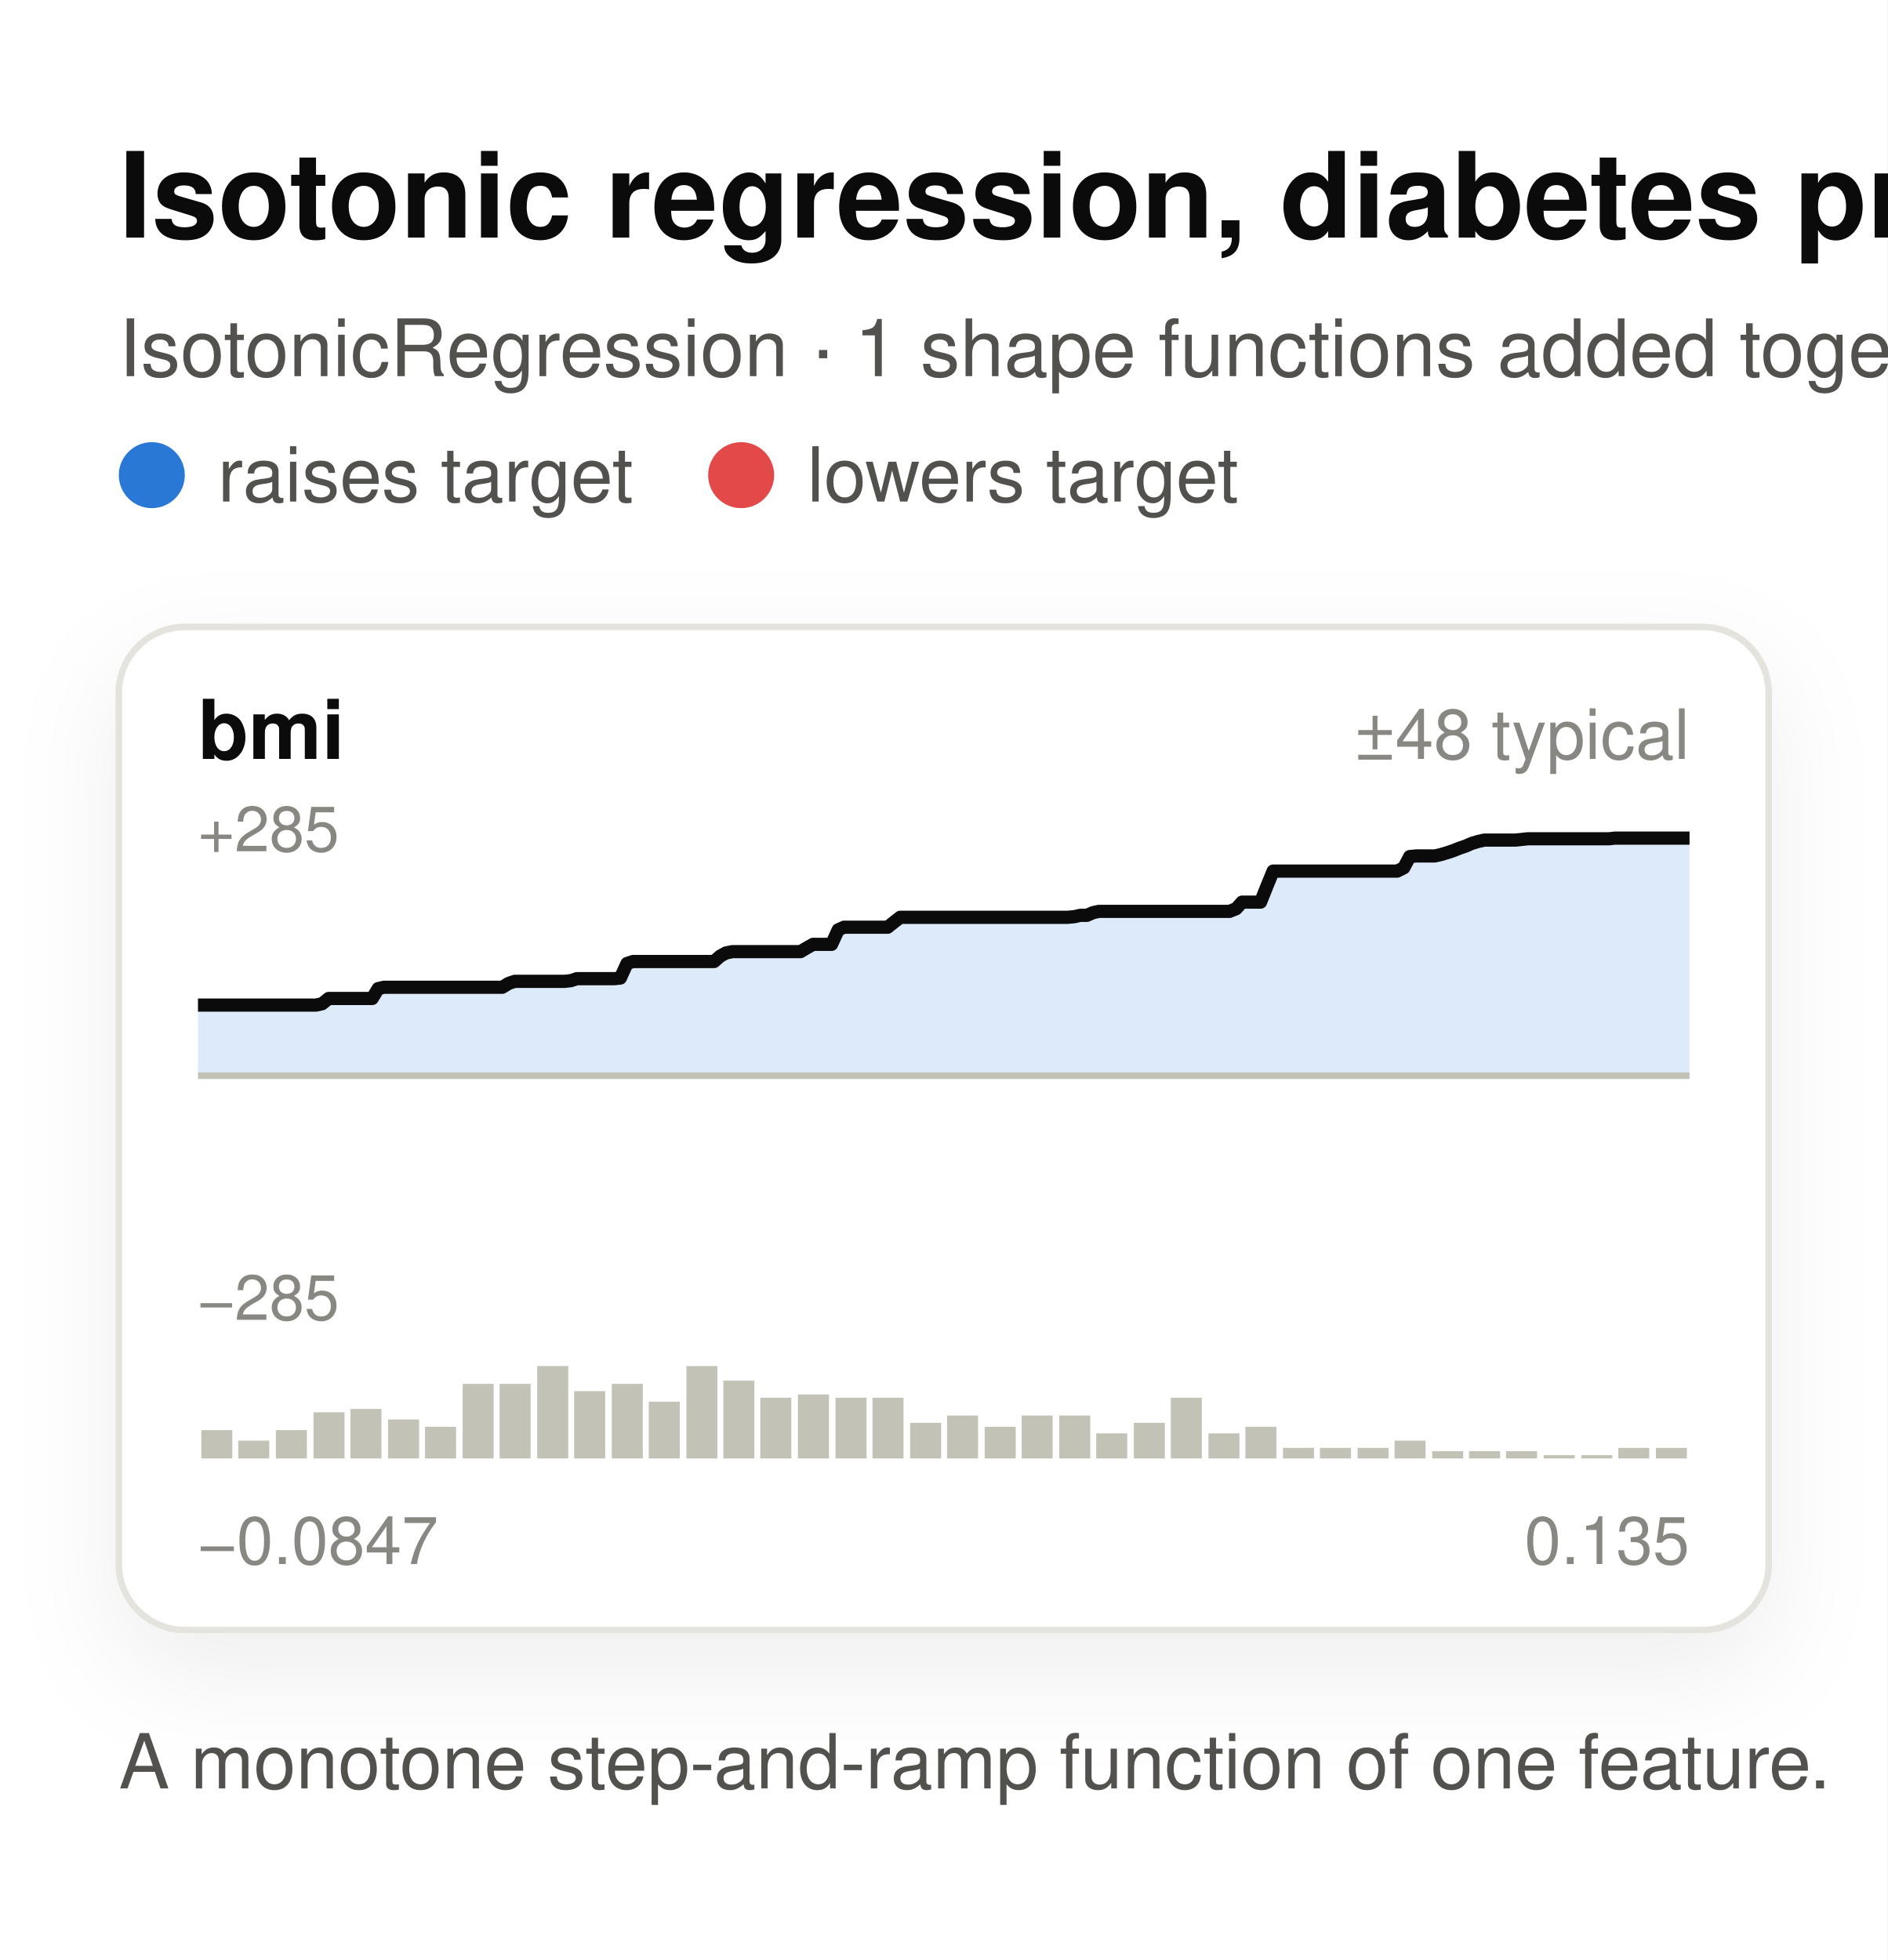
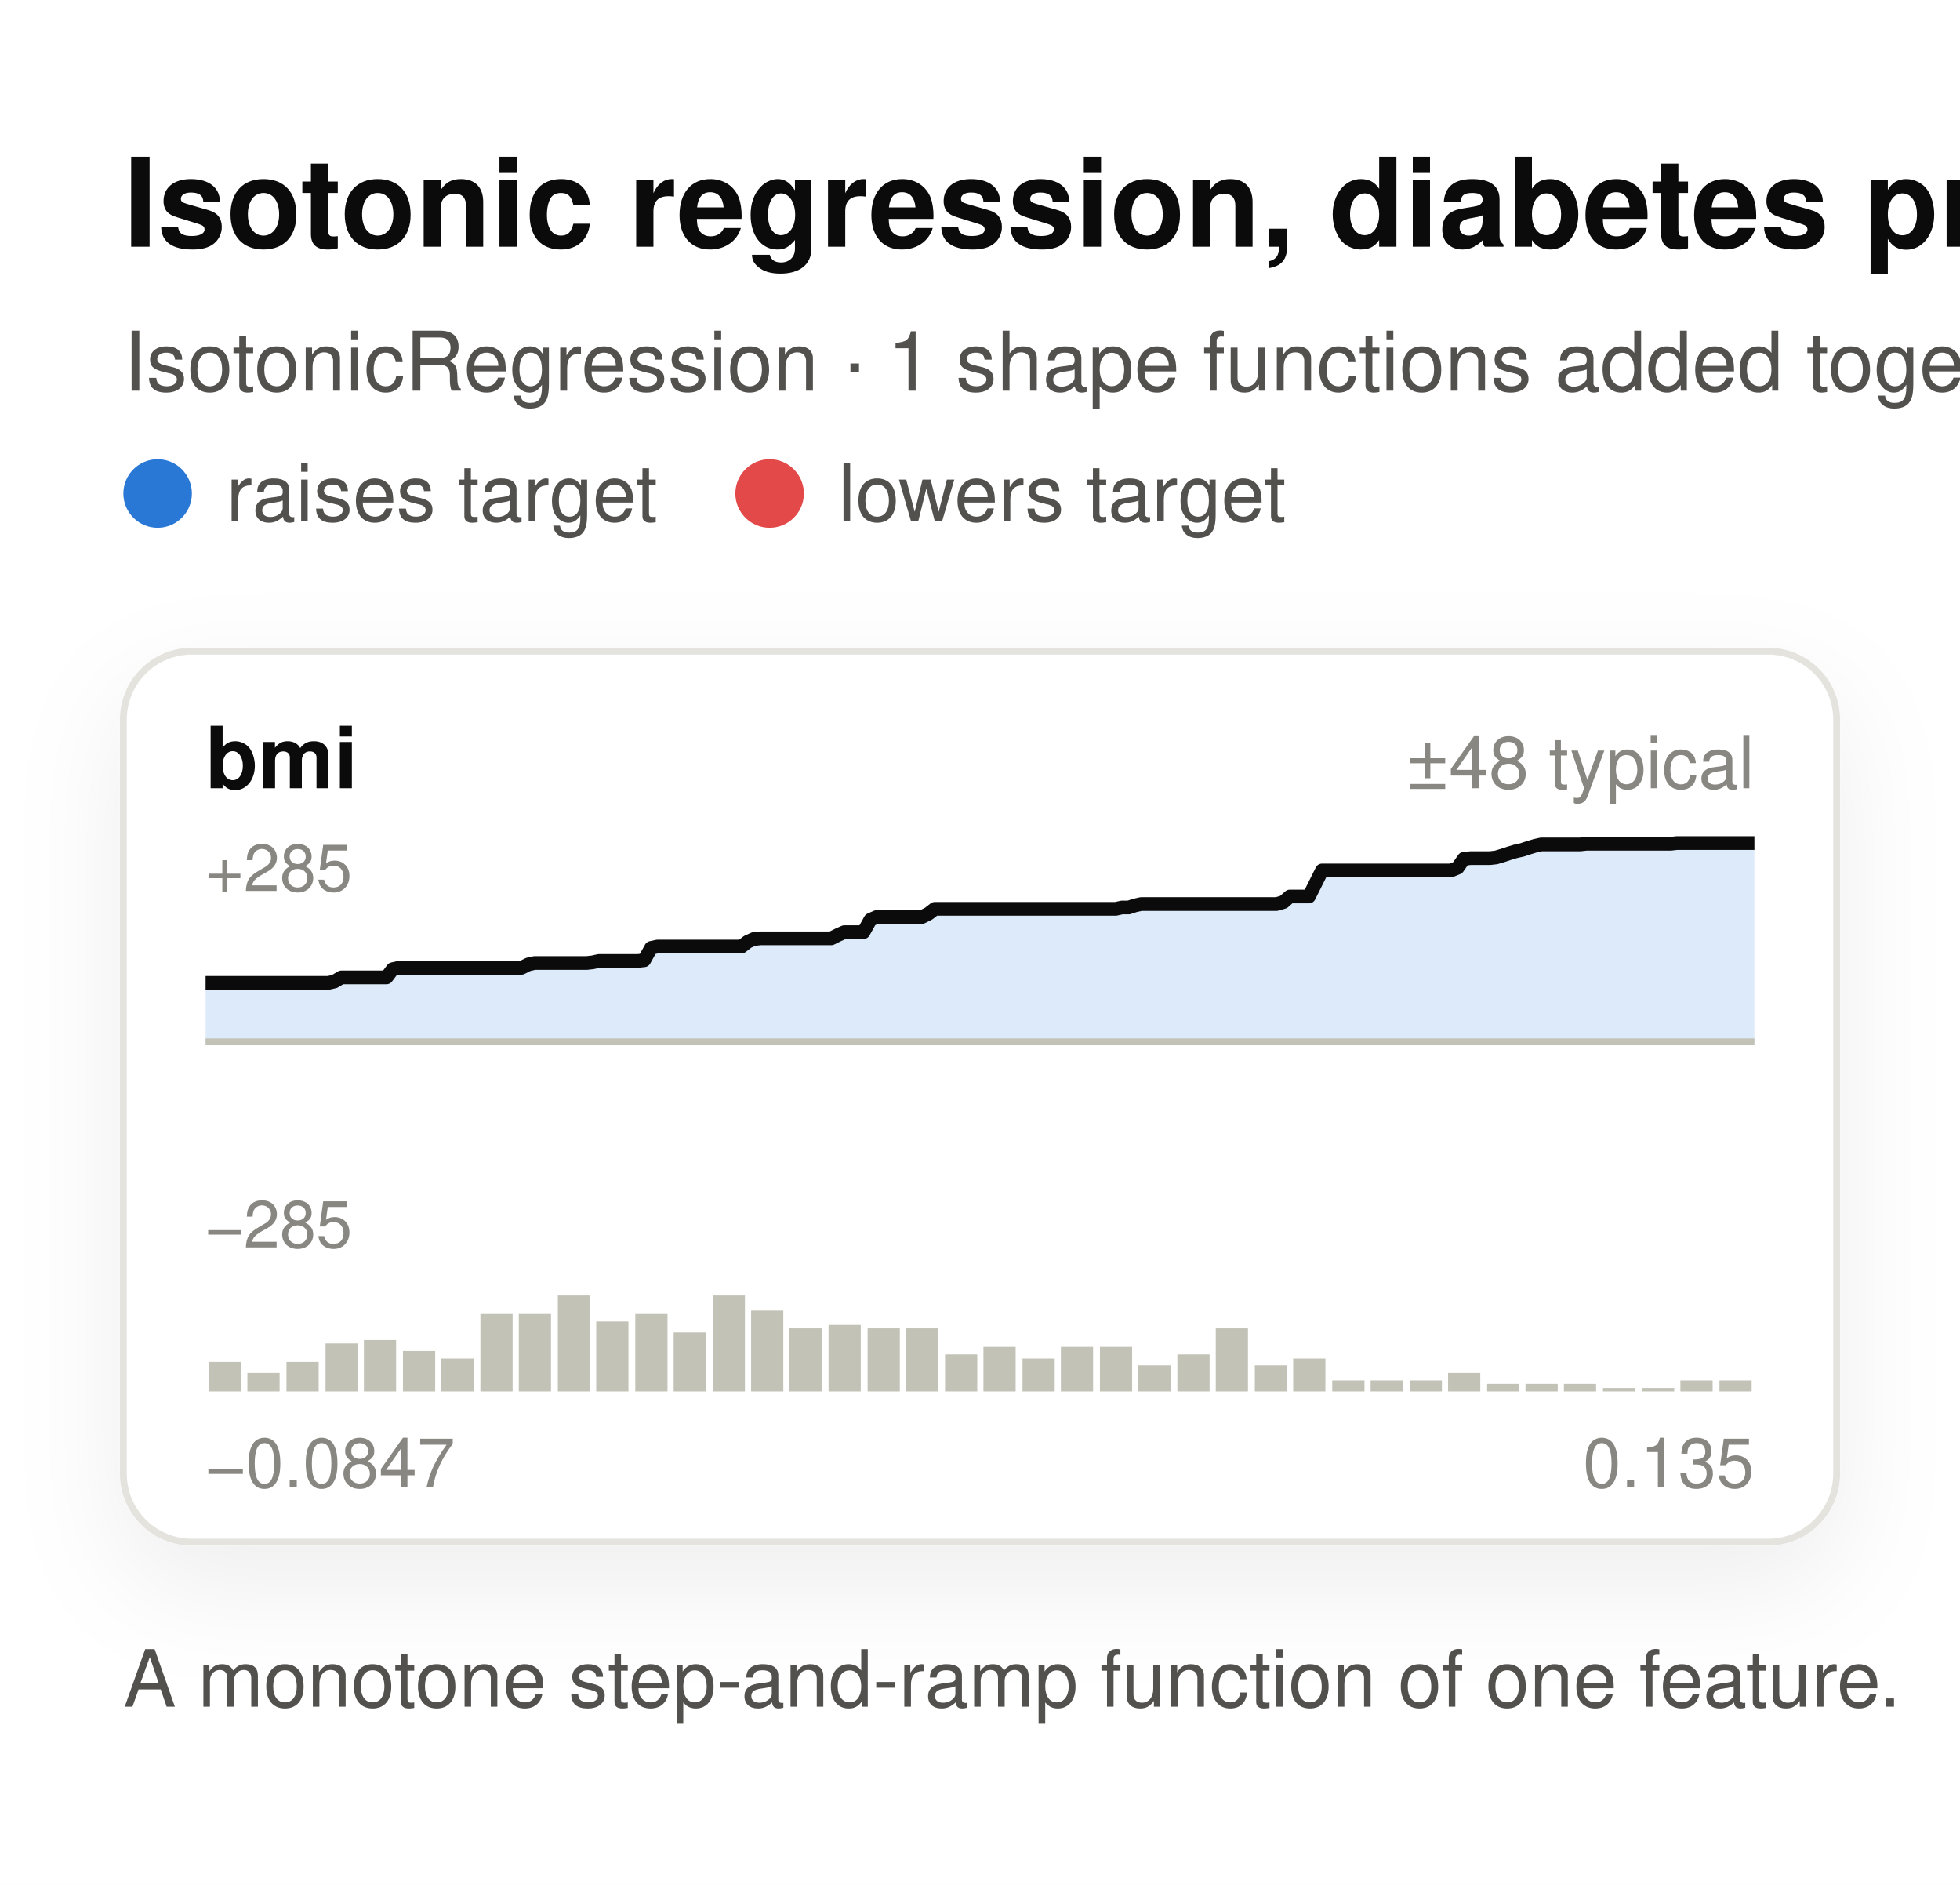
- <svg xmlns="http://www.w3.org/2000/svg" width="286" height="297" viewBox="0 0 286 297" role="img" aria-label="Isotonic regression, diabetes progression by bmi" font-family="Helvetica, 'Helvetica Neue', Arial, 'Nimbus Sans', 'Liberation Sans', sans-serif">
+ <svg xmlns="http://www.w3.org/2000/svg" width="286" height="275" viewBox="0 0 286 275" role="img" aria-label="Isotonic regression, diabetes progression by bmi" font-family="Helvetica, 'Helvetica Neue', Arial, 'Nimbus Sans', 'Liberation Sans', sans-serif">
  <defs>
    <filter id="dti32-sh" x="-20%" y="-20%" width="140%" height="160%">
      <feDropShadow dx="0" dy="1" stdDeviation="1" style="flood-color:#1a1a1a;flood-opacity:0.06" />
      <feDropShadow dx="0" dy="6" stdDeviation="8" style="flood-color:#1a1a1a;flood-opacity:0.07" />
    </filter>
  </defs>
  <rect width="100%" height="100%" style="fill:#ffffff" />
  <g transform="translate(18,18)">
    <text x="0" y="18" style="font-size:18px;font-weight:650;fill:#0b0b0b">Isotonic regression, diabetes progression by bmi</text>
    <text x="0" y="39" style="font-size:12px;font-weight:400;fill:#52514e">IsotonicRegression  ·  1 shape functions added together  ·  442 training samples</text>
    <circle cx="5" cy="54" r="5" style="fill:#2a78d6" />
    <text x="15" y="58" style="font-size:11.5px;font-weight:400;fill:#52514e">raises target</text>
    <circle cx="94.3" cy="54" r="5" style="fill:#e34948" />
    <text x="104.3" y="58" style="font-size:11.5px;font-weight:400;fill:#52514e">lowers target</text>
  </g>
  <g transform="translate(18,95)">
    <g class="panel" data-f="0" transform="translate(0,0)">
-       <rect width="250" height="152" rx="10" filter="url(#dti32-sh)" style="fill:#ffffff;stroke:#e4e3dd;stroke-width:1" />
+       <rect width="250" height="130" rx="10" filter="url(#dti32-sh)" style="fill:#ffffff;stroke:#e4e3dd;stroke-width:1" />
      <text x="12" y="20" style="font-size:12.5px;font-weight:600;fill:#0b0b0b">bmi</text>
      <text x="238" y="20" text-anchor="end" style="font-size:10.5px;font-weight:400;fill:#898781;font-variant-numeric:tabular-nums">±48 typical</text>
-       <path d="M12,68L12,57.3L12.9,57.3L13.9,57.3L14.8,57.3L15.8,57.3L16.7,57.3L17.6,57.3L18.6,57.3L19.5,57.3L20.5,57.3L21.4,57.3L22.4,57.3L23.3,57.3L24.2,57.3L25.2,57.3L26.1,57.3L27.1,57.3L28,57.3L28.9,57.3L29.9,57.3L30.8,57.1L31.8,56.3L32.7,56.3L33.7,56.3L34.6,56.3L35.5,56.3L36.5,56.3L37.4,56.3L38.4,56.3L39.3,54.8L40.2,54.6L41.2,54.6L42.1,54.6L43.1,54.6L44,54.6L45,54.6L45.9,54.6L46.8,54.6L47.8,54.6L48.7,54.6L49.7,54.6L50.6,54.6L51.5,54.6L52.5,54.6L53.4,54.6L54.4,54.6L55.3,54.6L56.3,54.6L57.2,54.6L58.1,54.6L59.1,54L60,53.7L61,53.7L61.9,53.7L62.9,53.7L63.8,53.7L64.7,53.7L65.7,53.7L66.6,53.7L67.6,53.7L68.5,53.6L69.4,53.3L70.4,53.3L71.3,53.3L72.3,53.3L73.2,53.3L74.2,53.3L75.1,53.3L76,53.2L77,51L77.9,50.7L78.9,50.7L79.8,50.7L80.7,50.7L81.7,50.7L82.6,50.7L83.6,50.7L84.5,50.7L85.5,50.7L86.4,50.7L87.3,50.7L88.3,50.7L89.2,50.7L90.2,50.7L91.1,49.9L92,49.4L93,49.2L93.9,49.2L94.9,49.2L95.8,49.2L96.8,49.2L97.7,49.2L98.6,49.2L99.6,49.2L100.5,49.2L101.5,49.2L102.4,49.2L103.3,49.2L104.3,48.6L105.2,48.1L106.2,48.1L107.1,48.1L108,48.1L109,45.9L109.9,45.5L110.9,45.5L111.8,45.5L112.8,45.5L113.7,45.5L114.6,45.5L115.6,45.5L116.5,45.5L117.5,44.7L118.4,44L119.3,44L120.3,44L121.2,44L122.2,44L123.1,44L124.1,44L125,44L125.9,44L126.9,44L127.8,44L128.8,44L129.7,44L130.7,44L131.6,44L132.5,44L133.5,44L134.4,44L135.4,44L136.3,44L137.2,44L138.2,44L139.1,44L140.1,44L141,44L141.9,44L142.9,44L143.8,44L144.8,43.9L145.7,43.7L146.7,43.7L147.6,43.3L148.5,43.1L149.5,43.1L150.4,43.1L151.4,43.1L152.3,43.1L153.2,43.1L154.2,43.1L155.1,43.1L156.1,43.1L157,43.1L158,43.1L158.9,43.1L159.8,43.1L160.8,43.1L161.7,43.1L162.7,43.1L163.6,43.1L164.5,43.1L165.5,43.1L166.4,43.1L167.4,43.1L168.3,43.1L169.3,42.7L170.2,41.7L171.1,41.7L172.1,41.7L173,41.7L174,39.2L174.9,37L175.8,37L176.8,37L177.7,37L178.7,37L179.6,37L180.6,37L181.5,37L182.4,37L183.4,37L184.3,37L185.3,37L186.2,37L187.2,37L188.1,37L189,37L190,37L190.9,37L191.9,37L192.8,37L193.7,37L194.7,36.5L195.6,34.8L196.6,34.7L197.5,34.7L198.4,34.7L199.4,34.7L200.3,34.5L201.3,34.2L202.2,33.9L203.2,33.5L204.1,33.2L205,32.8L206,32.5L206.9,32.3L207.9,32.3L208.8,32.3L209.8,32.3L210.7,32.3L211.6,32.3L212.6,32.2L213.5,32.1L214.5,32.1L215.4,32.1L216.3,32.1L217.3,32.1L218.2,32.1L219.2,32.1L220.1,32.1L221,32.1L222,32.1L222.9,32.1L223.9,32.1L224.8,32.1L225.8,32.1L226.7,32L227.6,32L228.6,32L229.5,32L230.5,32L231.4,32L232.4,32L233.3,32L234.2,32L235.2,32L236.1,32L237.1,32L238,32L238,68Z" style="fill:#2a78d6;fill-opacity:0.16" />
-       <path d="M12,68L12,68L12.9,68L13.9,68L14.8,68L15.8,68L16.7,68L17.6,68L18.6,68L19.5,68L20.5,68L21.4,68L22.4,68L23.3,68L24.2,68L25.2,68L26.1,68L27.1,68L28,68L28.9,68L29.9,68L30.8,68L31.8,68L32.7,68L33.7,68L34.6,68L35.5,68L36.5,68L37.4,68L38.4,68L39.3,68L40.2,68L41.2,68L42.1,68L43.1,68L44,68L45,68L45.9,68L46.8,68L47.8,68L48.7,68L49.7,68L50.6,68L51.5,68L52.5,68L53.4,68L54.4,68L55.3,68L56.3,68L57.2,68L58.1,68L59.1,68L60,68L61,68L61.9,68L62.9,68L63.8,68L64.7,68L65.7,68L66.6,68L67.6,68L68.5,68L69.4,68L70.4,68L71.3,68L72.3,68L73.2,68L74.2,68L75.1,68L76,68L77,68L77.9,68L78.9,68L79.8,68L80.7,68L81.7,68L82.6,68L83.6,68L84.5,68L85.5,68L86.4,68L87.3,68L88.3,68L89.2,68L90.2,68L91.1,68L92,68L93,68L93.9,68L94.9,68L95.8,68L96.8,68L97.7,68L98.6,68L99.6,68L100.5,68L101.5,68L102.4,68L103.3,68L104.3,68L105.2,68L106.2,68L107.1,68L108,68L109,68L109.9,68L110.9,68L111.8,68L112.8,68L113.7,68L114.6,68L115.6,68L116.5,68L117.5,68L118.4,68L119.3,68L120.3,68L121.2,68L122.2,68L123.1,68L124.1,68L125,68L125.9,68L126.9,68L127.8,68L128.8,68L129.7,68L130.7,68L131.6,68L132.5,68L133.5,68L134.4,68L135.4,68L136.3,68L137.2,68L138.2,68L139.1,68L140.1,68L141,68L141.9,68L142.9,68L143.8,68L144.8,68L145.7,68L146.7,68L147.6,68L148.5,68L149.5,68L150.4,68L151.4,68L152.3,68L153.2,68L154.2,68L155.1,68L156.1,68L157,68L158,68L158.9,68L159.8,68L160.8,68L161.7,68L162.7,68L163.6,68L164.5,68L165.5,68L166.4,68L167.4,68L168.3,68L169.3,68L170.2,68L171.1,68L172.1,68L173,68L174,68L174.9,68L175.8,68L176.8,68L177.7,68L178.7,68L179.6,68L180.6,68L181.5,68L182.4,68L183.4,68L184.3,68L185.3,68L186.2,68L187.2,68L188.1,68L189,68L190,68L190.9,68L191.9,68L192.8,68L193.7,68L194.7,68L195.6,68L196.6,68L197.5,68L198.4,68L199.4,68L200.3,68L201.3,68L202.2,68L203.2,68L204.1,68L205,68L206,68L206.9,68L207.9,68L208.8,68L209.8,68L210.7,68L211.6,68L212.6,68L213.5,68L214.5,68L215.4,68L216.3,68L217.3,68L218.2,68L219.2,68L220.1,68L221,68L222,68L222.9,68L223.9,68L224.8,68L225.8,68L226.7,68L227.6,68L228.6,68L229.5,68L230.5,68L231.4,68L232.4,68L233.3,68L234.2,68L235.2,68L236.1,68L237.1,68L238,68L238,68Z" style="fill:#e34948;fill-opacity:0.16" />
-       <line x1="12" x2="238" y1="68" y2="68" style="stroke:#c3c2b7;stroke-width:1" />
-       <path d="M12,57.3 L12.9,57.3 L13.9,57.3 L14.8,57.3 L15.8,57.3 L16.7,57.3 L17.6,57.3 L18.6,57.3 L19.5,57.3 L20.5,57.3 L21.4,57.3 L22.4,57.3 L23.3,57.3 L24.2,57.3 L25.2,57.3 L26.1,57.3 L27.1,57.3 L28,57.3 L28.9,57.3 L29.9,57.3 L30.8,57.1 L31.8,56.3 L32.7,56.3 L33.7,56.3 L34.6,56.3 L35.5,56.3 L36.5,56.3 L37.4,56.3 L38.4,56.3 L39.3,54.8 L40.2,54.6 L41.2,54.6 L42.1,54.6 L43.1,54.6 L44,54.6 L45,54.6 L45.9,54.6 L46.8,54.6 L47.8,54.6 L48.7,54.6 L49.7,54.6 L50.6,54.6 L51.5,54.6 L52.5,54.6 L53.4,54.6 L54.4,54.6 L55.3,54.6 L56.3,54.6 L57.2,54.6 L58.1,54.6 L59.1,54 L60,53.7 L61,53.7 L61.9,53.7 L62.9,53.7 L63.8,53.7 L64.7,53.7 L65.7,53.7 L66.6,53.7 L67.6,53.7 L68.5,53.6 L69.4,53.3 L70.4,53.3 L71.3,53.3 L72.3,53.3 L73.2,53.3 L74.2,53.3 L75.1,53.3 L76,53.2 L77,51 L77.9,50.7 L78.9,50.7 L79.8,50.7 L80.7,50.7 L81.7,50.7 L82.6,50.7 L83.6,50.7 L84.5,50.7 L85.5,50.7 L86.4,50.7 L87.3,50.7 L88.3,50.7 L89.2,50.7 L90.2,50.7 L91.1,49.9 L92,49.4 L93,49.2 L93.9,49.2 L94.9,49.2 L95.8,49.2 L96.8,49.2 L97.7,49.2 L98.6,49.2 L99.6,49.2 L100.5,49.2 L101.5,49.2 L102.4,49.2 L103.3,49.2 L104.3,48.6 L105.2,48.1 L106.2,48.1 L107.1,48.1 L108,48.1 L109,45.9 L109.9,45.5 L110.9,45.5 L111.8,45.5 L112.8,45.5 L113.7,45.5 L114.6,45.5 L115.6,45.5 L116.5,45.5 L117.5,44.7 L118.4,44 L119.3,44 L120.3,44 L121.2,44 L122.2,44 L123.1,44 L124.1,44 L125,44 L125.9,44 L126.9,44 L127.8,44 L128.8,44 L129.7,44 L130.7,44 L131.6,44 L132.5,44 L133.5,44 L134.4,44 L135.4,44 L136.3,44 L137.2,44 L138.2,44 L139.1,44 L140.1,44 L141,44 L141.9,44 L142.9,44 L143.8,44 L144.8,43.9 L145.7,43.7 L146.7,43.7 L147.6,43.3 L148.5,43.1 L149.5,43.1 L150.4,43.1 L151.4,43.1 L152.3,43.1 L153.2,43.1 L154.2,43.1 L155.1,43.1 L156.1,43.1 L157,43.1 L158,43.1 L158.9,43.1 L159.8,43.1 L160.8,43.1 L161.7,43.1 L162.7,43.1 L163.6,43.1 L164.5,43.1 L165.5,43.1 L166.4,43.1 L167.4,43.1 L168.3,43.1 L169.3,42.7 L170.2,41.7 L171.1,41.7 L172.1,41.7 L173,41.7 L174,39.2 L174.9,37 L175.8,37 L176.8,37 L177.7,37 L178.7,37 L179.6,37 L180.6,37 L181.5,37 L182.4,37 L183.4,37 L184.3,37 L185.3,37 L186.2,37 L187.2,37 L188.1,37 L189,37 L190,37 L190.9,37 L191.9,37 L192.8,37 L193.7,37 L194.7,36.5 L195.6,34.8 L196.6,34.7 L197.5,34.7 L198.4,34.7 L199.4,34.7 L200.3,34.5 L201.3,34.2 L202.2,33.9 L203.2,33.5 L204.1,33.2 L205,32.8 L206,32.5 L206.9,32.3 L207.9,32.3 L208.8,32.3 L209.8,32.3 L210.7,32.3 L211.6,32.3 L212.6,32.2 L213.5,32.1 L214.5,32.1 L215.4,32.1 L216.3,32.1 L217.3,32.1 L218.2,32.1 L219.2,32.1 L220.1,32.1 L221,32.1 L222,32.1 L222.9,32.1 L223.9,32.1 L224.8,32.1 L225.8,32.1 L226.7,32 L227.6,32 L228.6,32 L229.5,32 L230.5,32 L231.4,32 L232.4,32 L233.3,32 L234.2,32 L235.2,32 L236.1,32 L237.1,32 L238,32" style="fill:none;stroke:#0b0b0b;stroke-width:2;stroke-linejoin:round" />
-       <text x="12" y="34" style="font-size:9.5px;font-weight:400;fill:#898781">+285</text>
-       <text x="12" y="105" style="font-size:9.5px;font-weight:400;fill:#898781">−285</text>
-       <rect x="12.5" y="121.7" width="4.7" height="4.3" style="fill:#c3c2b7" />
-       <rect x="18.1" y="123.3" width="4.7" height="2.7" style="fill:#c3c2b7" />
-       <rect x="23.8" y="121.7" width="4.7" height="4.3" style="fill:#c3c2b7" />
-       <rect x="29.5" y="119" width="4.7" height="7" style="fill:#c3c2b7" />
-       <rect x="35.1" y="118.5" width="4.7" height="7.5" style="fill:#c3c2b7" />
-       <rect x="40.8" y="120.1" width="4.7" height="5.9" style="fill:#c3c2b7" />
-       <rect x="46.4" y="121.2" width="4.7" height="4.8" style="fill:#c3c2b7" />
-       <rect x="52.1" y="114.7" width="4.7" height="11.3" style="fill:#c3c2b7" />
-       <rect x="57.7" y="114.7" width="4.7" height="11.3" style="fill:#c3c2b7" />
-       <rect x="63.4" y="112" width="4.7" height="14" style="fill:#c3c2b7" />
-       <rect x="69" y="115.8" width="4.7" height="10.2" style="fill:#c3c2b7" />
-       <rect x="74.7" y="114.7" width="4.7" height="11.3" style="fill:#c3c2b7" />
-       <rect x="80.3" y="117.4" width="4.7" height="8.6" style="fill:#c3c2b7" />
-       <rect x="86" y="112" width="4.7" height="14" style="fill:#c3c2b7" />
-       <rect x="91.6" y="114.2" width="4.7" height="11.8" style="fill:#c3c2b7" />
-       <rect x="97.2" y="116.8" width="4.7" height="9.2" style="fill:#c3c2b7" />
-       <rect x="102.9" y="116.3" width="4.7" height="9.7" style="fill:#c3c2b7" />
-       <rect x="108.6" y="116.8" width="4.7" height="9.2" style="fill:#c3c2b7" />
-       <rect x="114.2" y="116.8" width="4.7" height="9.2" style="fill:#c3c2b7" />
-       <rect x="119.9" y="120.6" width="4.7" height="5.4" style="fill:#c3c2b7" />
-       <rect x="125.5" y="119.5" width="4.7" height="6.5" style="fill:#c3c2b7" />
-       <rect x="131.2" y="121.2" width="4.7" height="4.8" style="fill:#c3c2b7" />
-       <rect x="136.8" y="119.5" width="4.7" height="6.5" style="fill:#c3c2b7" />
-       <rect x="142.5" y="119.5" width="4.7" height="6.5" style="fill:#c3c2b7" />
-       <rect x="148.1" y="122.2" width="4.7" height="3.8" style="fill:#c3c2b7" />
-       <rect x="153.8" y="120.6" width="4.7" height="5.4" style="fill:#c3c2b7" />
-       <rect x="159.4" y="116.8" width="4.7" height="9.2" style="fill:#c3c2b7" />
-       <rect x="165.1" y="122.2" width="4.7" height="3.8" style="fill:#c3c2b7" />
-       <rect x="170.7" y="121.2" width="4.7" height="4.8" style="fill:#c3c2b7" />
-       <rect x="176.4" y="124.4" width="4.7" height="1.6" style="fill:#c3c2b7" />
-       <rect x="182" y="124.4" width="4.7" height="1.6" style="fill:#c3c2b7" />
-       <rect x="187.7" y="124.4" width="4.7" height="1.6" style="fill:#c3c2b7" />
-       <rect x="193.3" y="123.3" width="4.7" height="2.7" style="fill:#c3c2b7" />
-       <rect x="199" y="124.9" width="4.7" height="1.1" style="fill:#c3c2b7" />
-       <rect x="204.6" y="124.9" width="4.7" height="1.1" style="fill:#c3c2b7" />
-       <rect x="210.2" y="124.9" width="4.7" height="1.1" style="fill:#c3c2b7" />
-       <rect x="215.9" y="125.5" width="4.7" height="0.5" style="fill:#c3c2b7" />
-       <rect x="221.6" y="125.5" width="4.7" height="0.5" style="fill:#c3c2b7" />
-       <rect x="227.2" y="124.4" width="4.7" height="1.6" style="fill:#c3c2b7" />
-       <rect x="232.9" y="124.4" width="4.7" height="1.6" style="fill:#c3c2b7" />
-       <text x="12" y="142" style="font-size:10px;font-weight:400;fill:#898781">−0.0847</text>
-       <text x="238" y="142" text-anchor="end" style="font-size:10px;font-weight:400;fill:#898781">0.135</text>
+       <path d="M12,57L12,48.4L12.9,48.4L13.9,48.4L14.8,48.4L15.8,48.4L16.7,48.4L17.6,48.4L18.6,48.4L19.5,48.4L20.5,48.4L21.4,48.4L22.4,48.4L23.3,48.4L24.2,48.4L25.2,48.4L26.1,48.4L27.1,48.4L28,48.4L28.9,48.4L29.9,48.4L30.8,48.2L31.8,47.6L32.7,47.6L33.7,47.6L34.6,47.6L35.5,47.6L36.5,47.6L37.4,47.6L38.4,47.6L39.3,46.4L40.2,46.2L41.2,46.2L42.1,46.2L43.1,46.2L44,46.2L45,46.2L45.9,46.2L46.8,46.2L47.8,46.2L48.7,46.2L49.7,46.2L50.6,46.2L51.5,46.2L52.5,46.2L53.4,46.2L54.4,46.2L55.3,46.2L56.3,46.2L57.2,46.2L58.1,46.2L59.1,45.7L60,45.5L61,45.5L61.9,45.5L62.9,45.5L63.8,45.5L64.7,45.5L65.7,45.5L66.6,45.5L67.6,45.5L68.5,45.4L69.4,45.2L70.4,45.2L71.3,45.2L72.3,45.2L73.2,45.2L74.2,45.2L75.1,45.2L76,45.1L77,43.3L77.9,43.1L78.9,43.1L79.8,43.1L80.7,43.1L81.7,43.1L82.6,43.1L83.6,43.1L84.5,43.1L85.5,43.1L86.4,43.1L87.3,43.1L88.3,43.1L89.2,43.1L90.2,43.1L91.1,42.4L92,42L93,41.9L93.9,41.9L94.9,41.9L95.8,41.9L96.8,41.9L97.7,41.9L98.6,41.9L99.6,41.9L100.5,41.9L101.5,41.9L102.4,41.9L103.3,41.9L104.3,41.4L105.2,41L106.2,41L107.1,41L108,41L109,39.2L109.9,38.8L110.9,38.8L111.8,38.8L112.8,38.8L113.7,38.8L114.6,38.8L115.6,38.8L116.5,38.8L117.5,38.3L118.4,37.6L119.3,37.6L120.3,37.6L121.2,37.6L122.2,37.6L123.1,37.6L124.1,37.6L125,37.6L125.9,37.6L126.9,37.6L127.8,37.6L128.8,37.6L129.7,37.6L130.7,37.6L131.6,37.6L132.5,37.6L133.5,37.6L134.4,37.6L135.4,37.6L136.3,37.6L137.2,37.6L138.2,37.6L139.1,37.6L140.1,37.6L141,37.6L141.9,37.6L142.9,37.6L143.8,37.6L144.8,37.6L145.7,37.4L146.7,37.4L147.6,37.1L148.5,36.9L149.5,36.9L150.4,36.9L151.4,36.9L152.3,36.9L153.2,36.9L154.2,36.9L155.1,36.9L156.1,36.9L157,36.9L158,36.9L158.9,36.9L159.8,36.9L160.8,36.9L161.7,36.9L162.7,36.9L163.6,36.9L164.5,36.9L165.5,36.9L166.4,36.9L167.4,36.9L168.3,36.9L169.3,36.6L170.2,35.8L171.1,35.8L172.1,35.8L173,35.8L174,33.8L174.9,32L175.8,32L176.8,32L177.7,32L178.7,32L179.6,32L180.6,32L181.5,32L182.4,32L183.4,32L184.3,32L185.3,32L186.2,32L187.2,32L188.1,32L189,32L190,32L190.9,32L191.9,32L192.8,32L193.7,32L194.7,31.6L195.6,30.3L196.6,30.2L197.5,30.2L198.4,30.2L199.4,30.2L200.3,30.1L201.3,29.8L202.2,29.5L203.2,29.2L204.1,29L205,28.7L206,28.4L206.9,28.2L207.9,28.2L208.8,28.2L209.8,28.2L210.7,28.2L211.6,28.2L212.6,28.2L213.5,28.1L214.5,28.1L215.4,28.1L216.3,28.1L217.3,28.1L218.2,28.1L219.2,28.1L220.1,28.1L221,28.1L222,28.1L222.9,28.1L223.9,28.1L224.8,28.1L225.8,28.1L226.7,28L227.6,28L228.6,28L229.5,28L230.5,28L231.4,28L232.4,28L233.3,28L234.2,28L235.2,28L236.1,28L237.1,28L238,28L238,57Z" style="fill:#2a78d6;fill-opacity:0.16" />
+       <path d="M12,57L12,57L12.9,57L13.9,57L14.8,57L15.8,57L16.7,57L17.6,57L18.6,57L19.5,57L20.5,57L21.4,57L22.4,57L23.3,57L24.2,57L25.2,57L26.1,57L27.1,57L28,57L28.9,57L29.9,57L30.8,57L31.8,57L32.7,57L33.7,57L34.6,57L35.5,57L36.5,57L37.4,57L38.4,57L39.3,57L40.2,57L41.2,57L42.1,57L43.1,57L44,57L45,57L45.9,57L46.8,57L47.8,57L48.7,57L49.7,57L50.6,57L51.5,57L52.5,57L53.4,57L54.4,57L55.3,57L56.3,57L57.2,57L58.1,57L59.1,57L60,57L61,57L61.9,57L62.9,57L63.8,57L64.7,57L65.7,57L66.6,57L67.6,57L68.5,57L69.4,57L70.4,57L71.3,57L72.3,57L73.2,57L74.2,57L75.1,57L76,57L77,57L77.9,57L78.9,57L79.8,57L80.7,57L81.7,57L82.6,57L83.6,57L84.5,57L85.5,57L86.4,57L87.3,57L88.3,57L89.2,57L90.2,57L91.1,57L92,57L93,57L93.9,57L94.9,57L95.8,57L96.8,57L97.7,57L98.6,57L99.6,57L100.5,57L101.5,57L102.4,57L103.3,57L104.3,57L105.2,57L106.2,57L107.1,57L108,57L109,57L109.9,57L110.9,57L111.8,57L112.8,57L113.7,57L114.6,57L115.6,57L116.5,57L117.5,57L118.4,57L119.3,57L120.3,57L121.2,57L122.2,57L123.1,57L124.1,57L125,57L125.9,57L126.9,57L127.8,57L128.8,57L129.7,57L130.7,57L131.6,57L132.5,57L133.5,57L134.4,57L135.4,57L136.3,57L137.2,57L138.2,57L139.1,57L140.1,57L141,57L141.9,57L142.9,57L143.8,57L144.8,57L145.7,57L146.7,57L147.6,57L148.5,57L149.5,57L150.4,57L151.4,57L152.3,57L153.2,57L154.2,57L155.1,57L156.1,57L157,57L158,57L158.9,57L159.8,57L160.8,57L161.7,57L162.7,57L163.6,57L164.5,57L165.5,57L166.4,57L167.4,57L168.3,57L169.3,57L170.2,57L171.1,57L172.1,57L173,57L174,57L174.9,57L175.8,57L176.8,57L177.7,57L178.7,57L179.6,57L180.6,57L181.5,57L182.4,57L183.4,57L184.3,57L185.3,57L186.2,57L187.2,57L188.1,57L189,57L190,57L190.9,57L191.9,57L192.8,57L193.7,57L194.7,57L195.6,57L196.6,57L197.5,57L198.4,57L199.4,57L200.3,57L201.3,57L202.2,57L203.2,57L204.1,57L205,57L206,57L206.9,57L207.9,57L208.8,57L209.8,57L210.7,57L211.6,57L212.6,57L213.5,57L214.5,57L215.4,57L216.3,57L217.3,57L218.2,57L219.2,57L220.1,57L221,57L222,57L222.9,57L223.9,57L224.8,57L225.8,57L226.7,57L227.6,57L228.6,57L229.5,57L230.5,57L231.4,57L232.4,57L233.3,57L234.2,57L235.2,57L236.1,57L237.1,57L238,57L238,57Z" style="fill:#e34948;fill-opacity:0.16" />
+       <line x1="12" x2="238" y1="57" y2="57" style="stroke:#c3c2b7;stroke-width:1" />
+       <path d="M12,48.4 L12.9,48.4 L13.9,48.4 L14.8,48.4 L15.8,48.4 L16.7,48.4 L17.6,48.4 L18.6,48.4 L19.5,48.4 L20.5,48.4 L21.4,48.4 L22.4,48.4 L23.3,48.4 L24.2,48.4 L25.2,48.4 L26.1,48.4 L27.1,48.4 L28,48.4 L28.9,48.4 L29.9,48.4 L30.8,48.2 L31.8,47.6 L32.7,47.6 L33.7,47.6 L34.6,47.6 L35.5,47.6 L36.5,47.6 L37.4,47.6 L38.4,47.6 L39.3,46.4 L40.2,46.2 L41.2,46.2 L42.1,46.2 L43.1,46.2 L44,46.2 L45,46.2 L45.9,46.2 L46.8,46.2 L47.8,46.2 L48.7,46.2 L49.7,46.2 L50.6,46.2 L51.5,46.2 L52.5,46.2 L53.4,46.2 L54.4,46.2 L55.3,46.2 L56.3,46.2 L57.2,46.2 L58.1,46.2 L59.1,45.7 L60,45.5 L61,45.5 L61.9,45.5 L62.9,45.5 L63.8,45.5 L64.7,45.5 L65.7,45.5 L66.6,45.5 L67.6,45.5 L68.5,45.4 L69.4,45.2 L70.4,45.2 L71.3,45.2 L72.3,45.2 L73.2,45.2 L74.2,45.2 L75.1,45.2 L76,45.1 L77,43.3 L77.9,43.1 L78.9,43.1 L79.8,43.1 L80.7,43.1 L81.7,43.1 L82.6,43.1 L83.6,43.1 L84.5,43.1 L85.5,43.1 L86.4,43.1 L87.3,43.1 L88.3,43.1 L89.2,43.1 L90.2,43.1 L91.1,42.4 L92,42 L93,41.9 L93.9,41.9 L94.9,41.9 L95.8,41.9 L96.8,41.9 L97.7,41.9 L98.6,41.9 L99.6,41.9 L100.5,41.9 L101.5,41.9 L102.4,41.9 L103.3,41.9 L104.3,41.4 L105.2,41 L106.2,41 L107.1,41 L108,41 L109,39.2 L109.9,38.8 L110.9,38.8 L111.8,38.8 L112.8,38.8 L113.7,38.8 L114.6,38.8 L115.6,38.8 L116.5,38.8 L117.5,38.3 L118.4,37.6 L119.3,37.6 L120.3,37.6 L121.2,37.6 L122.2,37.6 L123.1,37.6 L124.1,37.6 L125,37.6 L125.9,37.6 L126.9,37.6 L127.8,37.6 L128.8,37.6 L129.7,37.6 L130.7,37.6 L131.6,37.6 L132.5,37.6 L133.5,37.6 L134.4,37.6 L135.4,37.6 L136.3,37.6 L137.2,37.6 L138.2,37.6 L139.1,37.6 L140.1,37.6 L141,37.6 L141.9,37.6 L142.9,37.6 L143.8,37.6 L144.8,37.6 L145.7,37.4 L146.7,37.4 L147.6,37.1 L148.5,36.9 L149.5,36.9 L150.4,36.9 L151.4,36.9 L152.3,36.9 L153.2,36.9 L154.2,36.9 L155.1,36.9 L156.1,36.9 L157,36.9 L158,36.9 L158.9,36.9 L159.8,36.9 L160.8,36.9 L161.7,36.9 L162.7,36.9 L163.6,36.9 L164.5,36.9 L165.5,36.9 L166.4,36.9 L167.4,36.9 L168.3,36.9 L169.3,36.6 L170.2,35.8 L171.1,35.8 L172.1,35.8 L173,35.8 L174,33.8 L174.9,32 L175.8,32 L176.8,32 L177.7,32 L178.7,32 L179.6,32 L180.6,32 L181.5,32 L182.4,32 L183.4,32 L184.3,32 L185.3,32 L186.2,32 L187.2,32 L188.1,32 L189,32 L190,32 L190.9,32 L191.9,32 L192.8,32 L193.7,32 L194.7,31.6 L195.6,30.3 L196.6,30.2 L197.5,30.2 L198.4,30.2 L199.4,30.2 L200.3,30.1 L201.3,29.8 L202.2,29.5 L203.2,29.2 L204.1,29 L205,28.7 L206,28.4 L206.9,28.2 L207.9,28.2 L208.8,28.2 L209.8,28.2 L210.7,28.2 L211.6,28.2 L212.6,28.2 L213.5,28.1 L214.5,28.1 L215.4,28.1 L216.3,28.1 L217.3,28.1 L218.2,28.1 L219.2,28.1 L220.1,28.1 L221,28.1 L222,28.1 L222.9,28.1 L223.9,28.1 L224.8,28.1 L225.8,28.1 L226.7,28 L227.6,28 L228.6,28 L229.5,28 L230.5,28 L231.4,28 L232.4,28 L233.3,28 L234.2,28 L235.2,28 L236.1,28 L237.1,28 L238,28" style="fill:none;stroke:#0b0b0b;stroke-width:2;stroke-linejoin:round" />
+       <text x="12" y="35" style="font-size:9.5px;font-weight:400;fill:#898781">+285</text>
+       <text x="12" y="87" style="font-size:9.5px;font-weight:400;fill:#898781">−285</text>
+       <rect x="12.5" y="103.7" width="4.7" height="4.3" style="fill:#c3c2b7" />
+       <rect x="18.1" y="105.3" width="4.7" height="2.7" style="fill:#c3c2b7" />
+       <rect x="23.8" y="103.7" width="4.7" height="4.3" style="fill:#c3c2b7" />
+       <rect x="29.5" y="101" width="4.7" height="7" style="fill:#c3c2b7" />
+       <rect x="35.1" y="100.5" width="4.7" height="7.5" style="fill:#c3c2b7" />
+       <rect x="40.8" y="102.1" width="4.7" height="5.9" style="fill:#c3c2b7" />
+       <rect x="46.4" y="103.2" width="4.7" height="4.8" style="fill:#c3c2b7" />
+       <rect x="52.1" y="96.7" width="4.7" height="11.3" style="fill:#c3c2b7" />
+       <rect x="57.7" y="96.7" width="4.7" height="11.3" style="fill:#c3c2b7" />
+       <rect x="63.4" y="94" width="4.7" height="14" style="fill:#c3c2b7" />
+       <rect x="69" y="97.8" width="4.7" height="10.2" style="fill:#c3c2b7" />
+       <rect x="74.7" y="96.7" width="4.7" height="11.3" style="fill:#c3c2b7" />
+       <rect x="80.3" y="99.4" width="4.7" height="8.6" style="fill:#c3c2b7" />
+       <rect x="86" y="94" width="4.7" height="14" style="fill:#c3c2b7" />
+       <rect x="91.6" y="96.2" width="4.7" height="11.8" style="fill:#c3c2b7" />
+       <rect x="97.2" y="98.8" width="4.7" height="9.2" style="fill:#c3c2b7" />
+       <rect x="102.9" y="98.3" width="4.7" height="9.7" style="fill:#c3c2b7" />
+       <rect x="108.6" y="98.8" width="4.7" height="9.2" style="fill:#c3c2b7" />
+       <rect x="114.2" y="98.8" width="4.7" height="9.2" style="fill:#c3c2b7" />
+       <rect x="119.9" y="102.6" width="4.7" height="5.4" style="fill:#c3c2b7" />
+       <rect x="125.5" y="101.5" width="4.7" height="6.5" style="fill:#c3c2b7" />
+       <rect x="131.2" y="103.2" width="4.7" height="4.8" style="fill:#c3c2b7" />
+       <rect x="136.8" y="101.5" width="4.7" height="6.5" style="fill:#c3c2b7" />
+       <rect x="142.5" y="101.5" width="4.7" height="6.5" style="fill:#c3c2b7" />
+       <rect x="148.1" y="104.2" width="4.7" height="3.8" style="fill:#c3c2b7" />
+       <rect x="153.8" y="102.6" width="4.7" height="5.4" style="fill:#c3c2b7" />
+       <rect x="159.4" y="98.8" width="4.7" height="9.2" style="fill:#c3c2b7" />
+       <rect x="165.1" y="104.2" width="4.7" height="3.8" style="fill:#c3c2b7" />
+       <rect x="170.7" y="103.2" width="4.7" height="4.8" style="fill:#c3c2b7" />
+       <rect x="176.4" y="106.4" width="4.7" height="1.6" style="fill:#c3c2b7" />
+       <rect x="182" y="106.4" width="4.7" height="1.6" style="fill:#c3c2b7" />
+       <rect x="187.7" y="106.4" width="4.7" height="1.6" style="fill:#c3c2b7" />
+       <rect x="193.3" y="105.3" width="4.7" height="2.7" style="fill:#c3c2b7" />
+       <rect x="199" y="106.9" width="4.7" height="1.1" style="fill:#c3c2b7" />
+       <rect x="204.6" y="106.9" width="4.7" height="1.1" style="fill:#c3c2b7" />
+       <rect x="210.2" y="106.9" width="4.7" height="1.1" style="fill:#c3c2b7" />
+       <rect x="215.9" y="107.5" width="4.7" height="0.5" style="fill:#c3c2b7" />
+       <rect x="221.6" y="107.5" width="4.7" height="0.5" style="fill:#c3c2b7" />
+       <rect x="227.2" y="106.4" width="4.7" height="1.6" style="fill:#c3c2b7" />
+       <rect x="232.9" y="106.4" width="4.7" height="1.6" style="fill:#c3c2b7" />
+       <text x="12" y="122" style="font-size:10px;font-weight:400;fill:#898781">−0.0847</text>
+       <text x="238" y="122" text-anchor="end" style="font-size:10px;font-weight:400;fill:#898781">0.135</text>
    </g>
-     <text x="0" y="176" style="font-size:11.5px;font-weight:400;fill:#52514e">A monotone step-and-ramp function of one feature.</text>
+     <text x="0" y="154" style="font-size:11.5px;font-weight:400;fill:#52514e">A monotone step-and-ramp function of one feature.</text>
  </g>
</svg>
